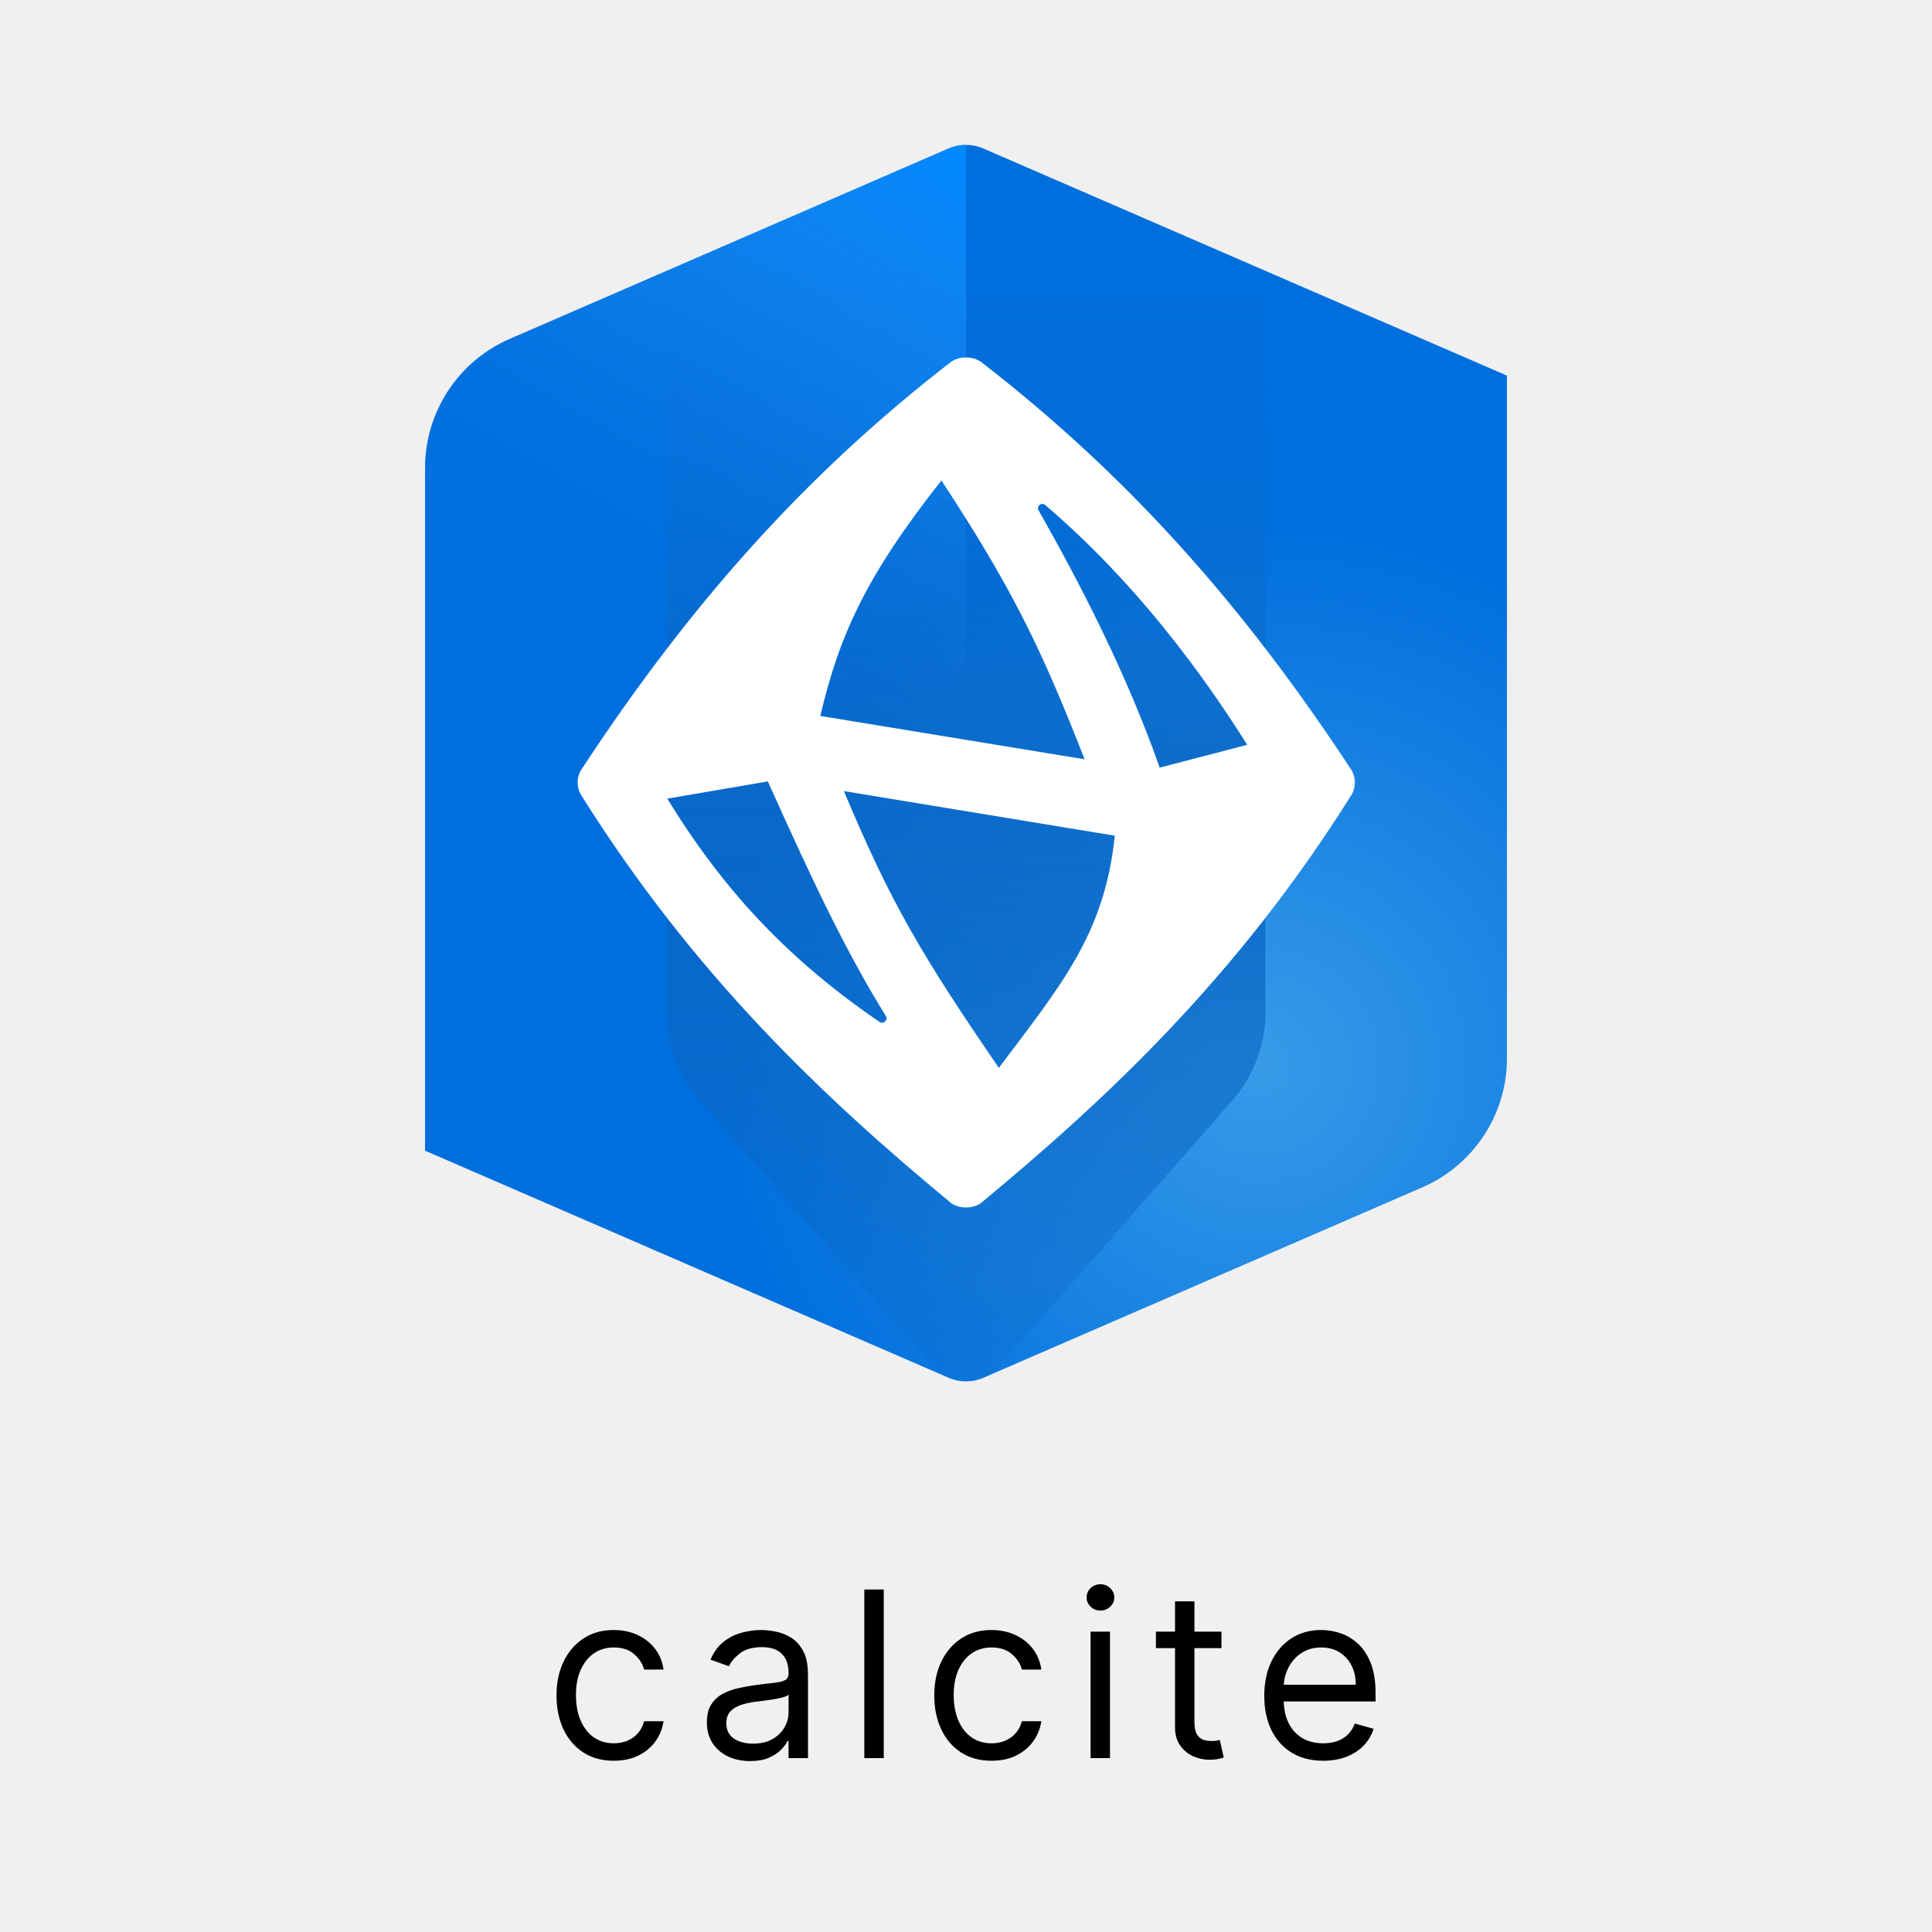
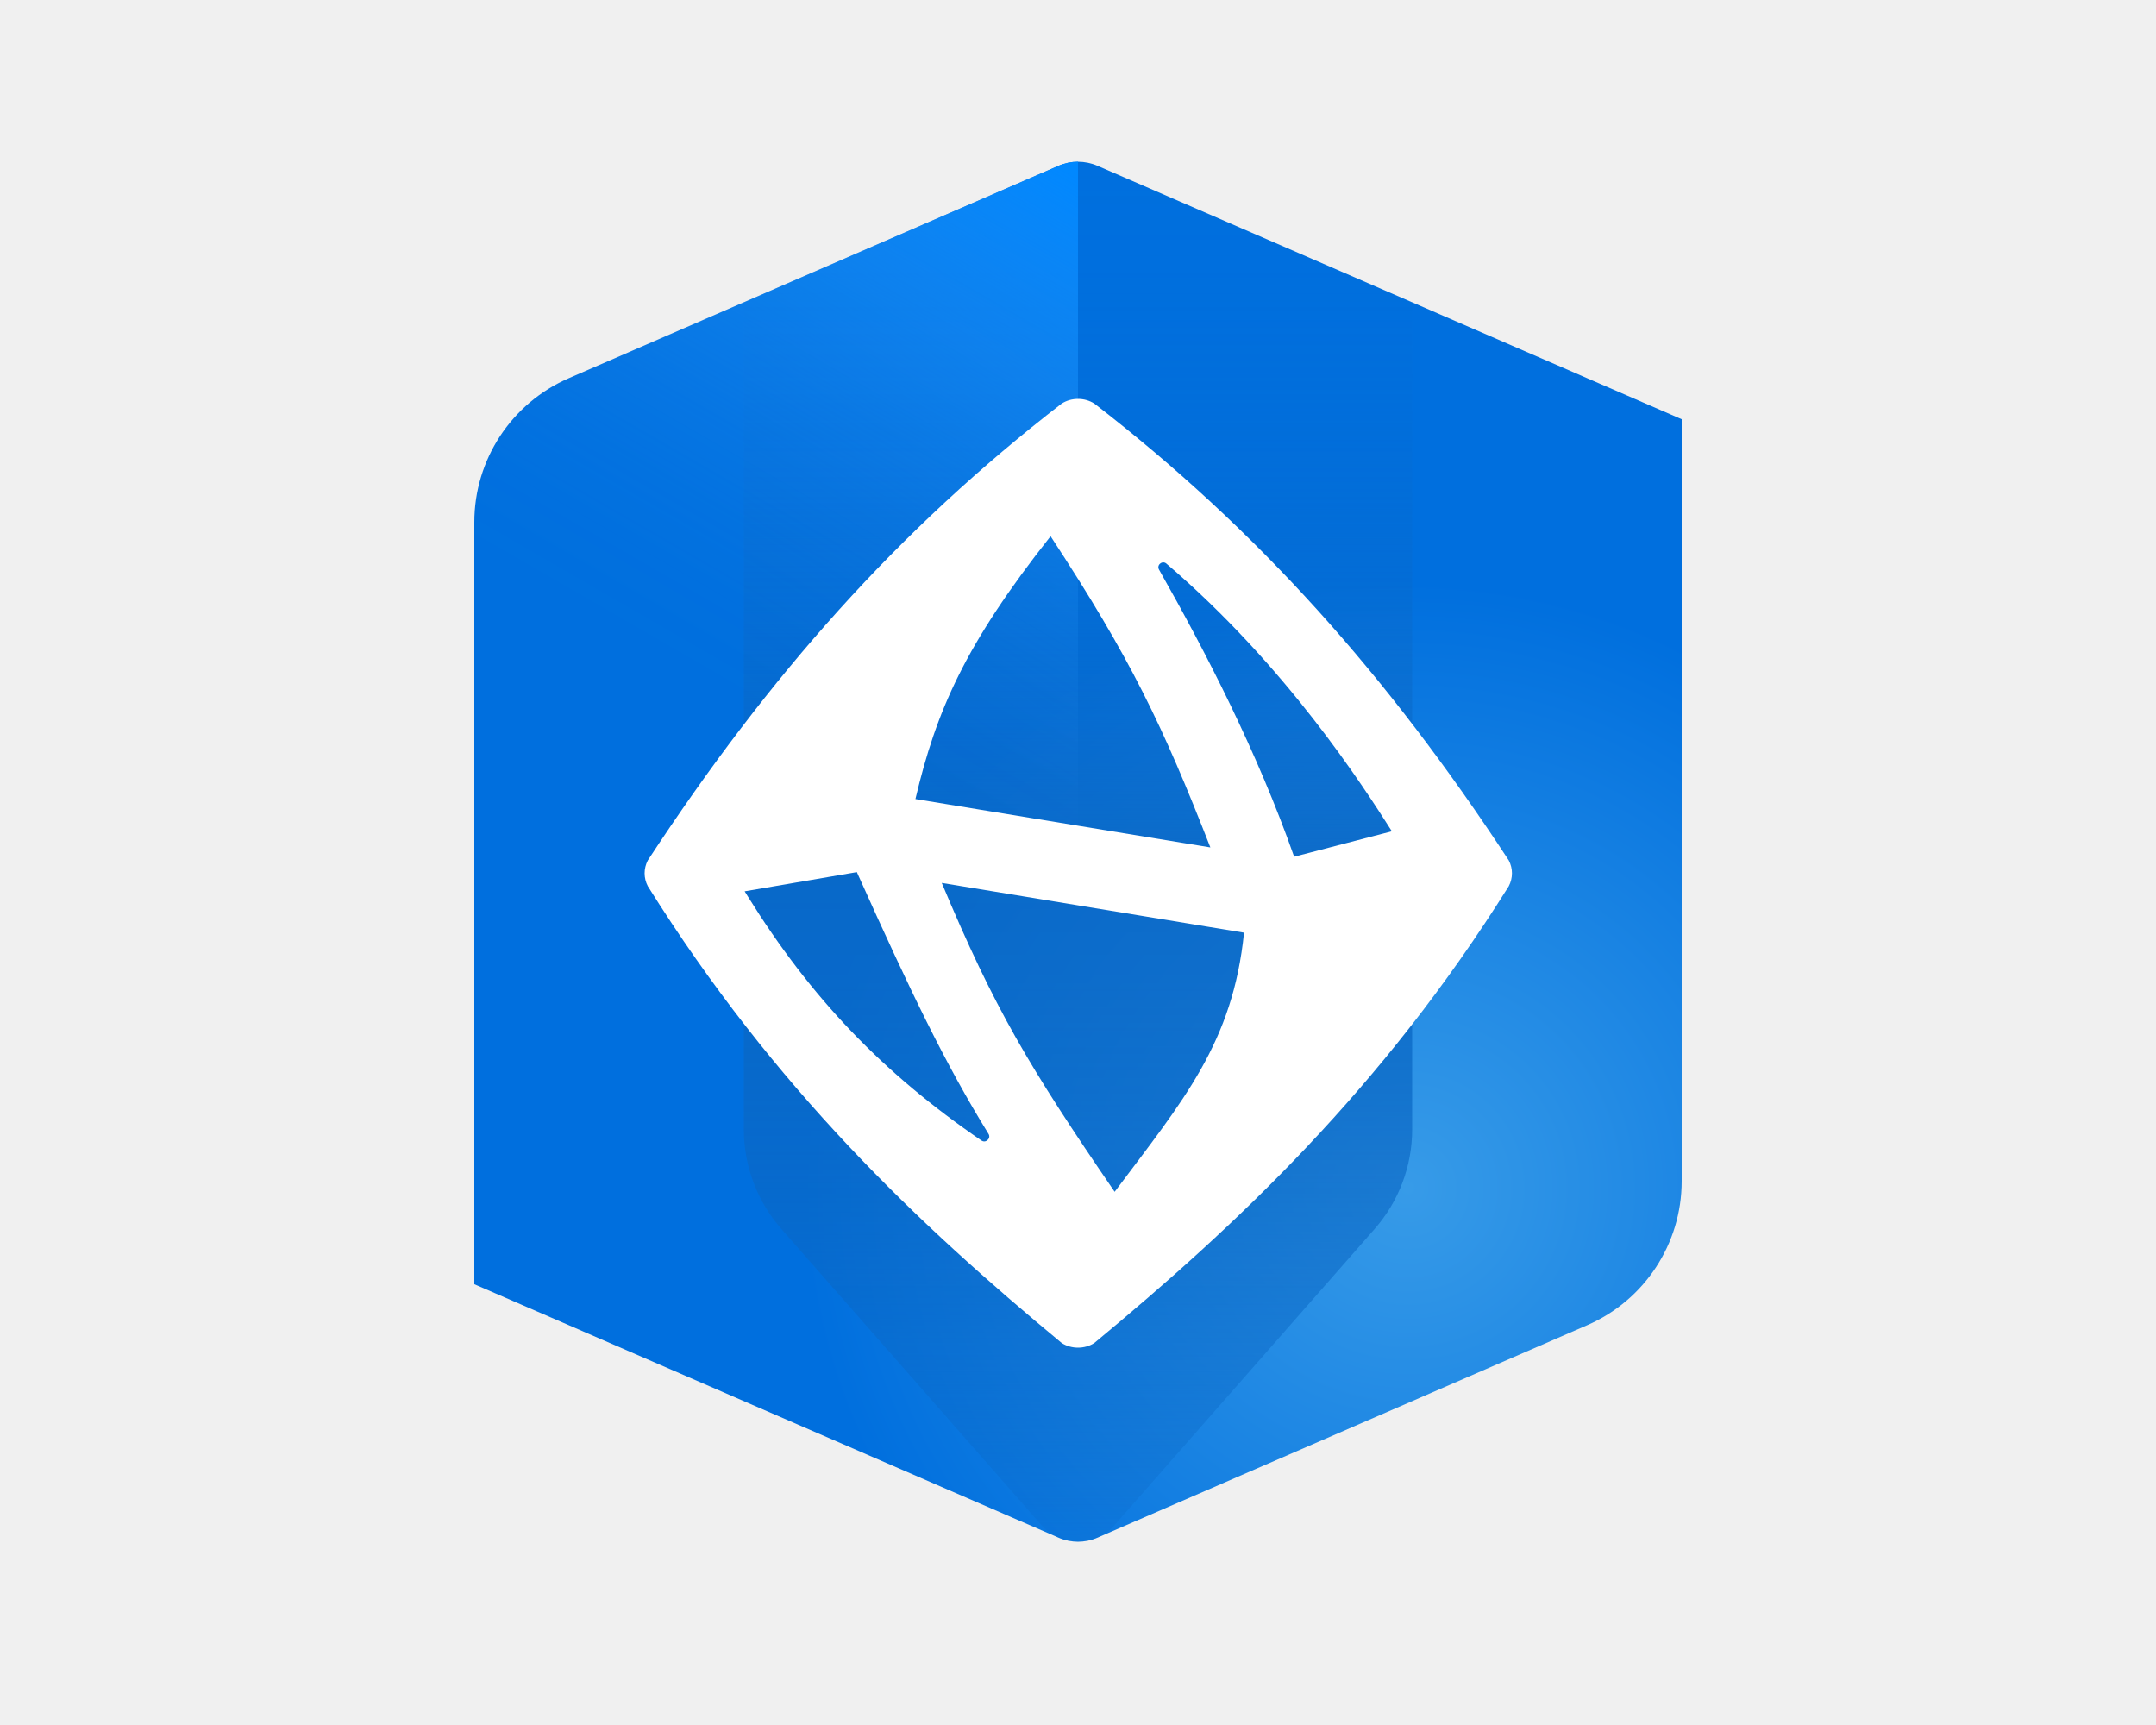
- <svg xmlns="http://www.w3.org/2000/svg" width="100" height="100" viewBox="0 0 100 100" fill="none">
+ <svg xmlns="http://www.w3.org/2000/svg" width="100" height="80" viewBox="0 0 100 80" fill="none">
  <g clip-path="url(#clip0_1348_3814)">
    <path d="M22 24.221V59.558L49.099 71.312C49.673 71.561 50.326 71.562 50.899 71.313L73.616 61.459C76.278 60.305 78 57.68 78 54.779V19.442L50.901 7.688C50.327 7.439 49.672 7.439 49.099 7.688L26.384 17.54C23.722 18.695 22 21.32 22 24.221Z" fill="url(#paint0_radial_1348_3814)" />
    <path d="M48.309 70.734C48.737 71.221 49.353 71.499 50 71.499C50.647 71.499 51.263 71.221 51.691 70.734L63.759 56.994C64.881 55.717 65.5 54.075 65.5 52.375V14.079L50.901 7.688C50.326 7.436 49.674 7.437 49.099 7.689L34.5 14.022V52.375C34.5 54.075 35.119 55.717 36.241 56.994L48.309 70.734Z" fill="url(#paint1_linear_1348_3814)" />
    <path d="M49.099 7.688L26.365 17.548C23.715 18.697 22 21.31 22 24.199V59.558L49.099 71.312C49.387 71.438 49.693 71.499 50 71.499V7.5C49.693 7.5 49.386 7.562 49.099 7.688Z" fill="url(#paint2_linear_1348_3814)" />
    <path d="M50.751 62.288C50.529 62.427 50.27 62.5 50 62.5C49.73 62.5 49.471 62.427 49.249 62.288C42.657 56.833 35.921 50.49 30.047 41.099C29.849 40.724 29.849 40.278 30.045 39.903C35.684 31.302 41.668 24.568 49.246 18.714C49.469 18.574 49.729 18.5 50 18.5C50.271 18.5 50.531 18.574 50.754 18.714C58.332 24.568 64.342 31.302 69.981 39.903C70.177 40.278 70.177 40.724 69.979 41.099C64.104 50.491 57.343 56.833 50.751 62.288ZM51.7 55.272C54.9 51.009 57.182 48.351 57.701 43.255L43.68 40.947C46.111 46.749 47.713 49.452 51.7 55.272ZM34.538 41.337L34.688 41.578C37.602 46.273 40.951 49.771 45.531 52.9C45.614 52.956 45.726 52.947 45.798 52.877L45.819 52.857C45.892 52.788 45.906 52.677 45.853 52.592C43.835 49.326 42.223 45.965 39.803 40.581L39.743 40.446L34.538 41.337ZM53.804 26.143C53.725 26.209 53.704 26.322 53.755 26.412C55.936 30.252 58.327 34.904 60.025 39.732L64.558 38.552C63.222 36.456 59.657 30.884 54.093 26.133C54.014 26.066 53.899 26.065 53.819 26.131L53.804 26.143ZM42.459 37.057L56.139 39.301C53.926 33.643 52.447 30.54 48.728 24.868C44.759 29.894 43.426 32.963 42.459 37.057Z" fill="white" />
  </g>
-   <path d="M31.771 91.136C31.158 91.136 30.629 90.992 30.186 90.702C29.743 90.412 29.402 90.013 29.163 89.504C28.925 88.996 28.805 88.415 28.805 87.761C28.805 87.097 28.927 86.51 29.172 86.001C29.419 85.49 29.763 85.091 30.203 84.804C30.646 84.514 31.163 84.369 31.754 84.369C32.214 84.369 32.629 84.454 32.998 84.625C33.368 84.796 33.67 85.034 33.906 85.341C34.142 85.648 34.288 86.006 34.345 86.415H33.339C33.263 86.117 33.092 85.852 32.828 85.622C32.567 85.389 32.214 85.273 31.771 85.273C31.379 85.273 31.035 85.375 30.74 85.579C30.447 85.781 30.219 86.067 30.054 86.436C29.892 86.803 29.811 87.233 29.811 87.727C29.811 88.233 29.89 88.673 30.05 89.048C30.212 89.423 30.439 89.715 30.731 89.922C31.027 90.129 31.373 90.233 31.771 90.233C32.032 90.233 32.27 90.188 32.483 90.097C32.696 90.006 32.876 89.875 33.024 89.704C33.172 89.534 33.277 89.329 33.339 89.091H34.345C34.288 89.477 34.148 89.825 33.923 90.135C33.702 90.442 33.408 90.686 33.041 90.868C32.677 91.047 32.254 91.136 31.771 91.136ZM38.821 91.153C38.407 91.153 38.03 91.075 37.692 90.919C37.354 90.76 37.086 90.531 36.887 90.233C36.688 89.932 36.588 89.568 36.588 89.142C36.588 88.767 36.662 88.463 36.81 88.23C36.958 87.994 37.155 87.81 37.402 87.676C37.65 87.543 37.922 87.443 38.221 87.378C38.522 87.31 38.824 87.256 39.128 87.216C39.526 87.165 39.848 87.126 40.096 87.101C40.346 87.072 40.527 87.026 40.641 86.96C40.757 86.895 40.816 86.781 40.816 86.619V86.585C40.816 86.165 40.701 85.838 40.471 85.605C40.243 85.372 39.898 85.256 39.435 85.256C38.955 85.256 38.578 85.361 38.306 85.571C38.033 85.781 37.841 86.006 37.73 86.244L36.776 85.903C36.946 85.506 37.174 85.196 37.458 84.974C37.745 84.75 38.057 84.594 38.395 84.506C38.736 84.415 39.071 84.369 39.401 84.369C39.611 84.369 39.853 84.395 40.125 84.446C40.401 84.494 40.666 84.595 40.922 84.749C41.181 84.902 41.395 85.133 41.566 85.443C41.736 85.753 41.821 86.168 41.821 86.688V91H40.816V90.114H40.764C40.696 90.256 40.583 90.408 40.424 90.57C40.264 90.731 40.053 90.869 39.789 90.983C39.525 91.097 39.202 91.153 38.821 91.153ZM38.975 90.25C39.373 90.25 39.708 90.172 39.98 90.016C40.256 89.859 40.463 89.658 40.603 89.41C40.745 89.163 40.816 88.903 40.816 88.631V87.71C40.773 87.761 40.679 87.808 40.534 87.851C40.392 87.891 40.228 87.926 40.04 87.957C39.855 87.986 39.675 88.011 39.499 88.034C39.326 88.054 39.185 88.071 39.077 88.085C38.816 88.119 38.571 88.175 38.344 88.251C38.12 88.325 37.938 88.438 37.799 88.588C37.662 88.736 37.594 88.938 37.594 89.193C37.594 89.543 37.723 89.807 37.982 89.986C38.243 90.162 38.574 90.25 38.975 90.25ZM45.743 82.273V91H44.737V82.273H45.743ZM51.324 91.136C50.71 91.136 50.182 90.992 49.739 90.702C49.295 90.412 48.954 90.013 48.716 89.504C48.477 88.996 48.358 88.415 48.358 87.761C48.358 87.097 48.48 86.51 48.724 86.001C48.971 85.49 49.315 85.091 49.755 84.804C50.199 84.514 50.716 84.369 51.307 84.369C51.767 84.369 52.182 84.454 52.551 84.625C52.92 84.796 53.223 85.034 53.459 85.341C53.694 85.648 53.841 86.006 53.898 86.415H52.892C52.815 86.117 52.645 85.852 52.38 85.622C52.119 85.389 51.767 85.273 51.324 85.273C50.932 85.273 50.588 85.375 50.292 85.579C50 85.781 49.771 86.067 49.606 86.436C49.444 86.803 49.364 87.233 49.364 87.727C49.364 88.233 49.443 88.673 49.602 89.048C49.764 89.423 49.991 89.715 50.284 89.922C50.579 90.129 50.926 90.233 51.324 90.233C51.585 90.233 51.822 90.188 52.035 90.097C52.248 90.006 52.429 89.875 52.577 89.704C52.724 89.534 52.829 89.329 52.892 89.091H53.898C53.841 89.477 53.7 89.825 53.476 90.135C53.254 90.442 52.96 90.686 52.594 90.868C52.23 91.047 51.807 91.136 51.324 91.136ZM56.448 91V84.454H57.453V91H56.448ZM56.959 83.364C56.763 83.364 56.594 83.297 56.452 83.163C56.313 83.03 56.243 82.869 56.243 82.682C56.243 82.494 56.313 82.334 56.452 82.2C56.594 82.067 56.763 82 56.959 82C57.155 82 57.323 82.067 57.462 82.2C57.604 82.334 57.675 82.494 57.675 82.682C57.675 82.869 57.604 83.03 57.462 83.163C57.323 83.297 57.155 83.364 56.959 83.364ZM63.222 84.454V85.307H59.83V84.454H63.222ZM60.819 82.886H61.824V89.125C61.824 89.409 61.865 89.622 61.948 89.764C62.033 89.903 62.141 89.997 62.272 90.046C62.405 90.091 62.546 90.114 62.694 90.114C62.804 90.114 62.895 90.108 62.966 90.097C63.037 90.082 63.094 90.071 63.137 90.062L63.341 90.966C63.273 90.992 63.178 91.017 63.056 91.043C62.934 91.071 62.779 91.085 62.591 91.085C62.307 91.085 62.029 91.024 61.756 90.902C61.486 90.78 61.262 90.594 61.083 90.344C60.907 90.094 60.819 89.778 60.819 89.398V82.886ZM68.489 91.136C67.858 91.136 67.314 90.997 66.857 90.719C66.402 90.438 66.051 90.046 65.804 89.543C65.56 89.037 65.438 88.449 65.438 87.778C65.438 87.108 65.56 86.517 65.804 86.006C66.051 85.492 66.395 85.091 66.835 84.804C67.278 84.514 67.796 84.369 68.386 84.369C68.727 84.369 69.064 84.426 69.396 84.54C69.729 84.653 70.031 84.838 70.304 85.094C70.577 85.347 70.794 85.682 70.956 86.099C71.118 86.517 71.199 87.031 71.199 87.642V88.068H66.153V87.199H70.176C70.176 86.829 70.102 86.5 69.955 86.21C69.81 85.921 69.602 85.692 69.332 85.524C69.066 85.356 68.75 85.273 68.386 85.273C67.986 85.273 67.639 85.372 67.347 85.571C67.057 85.767 66.834 86.023 66.678 86.338C66.521 86.653 66.443 86.992 66.443 87.352V87.932C66.443 88.426 66.528 88.845 66.699 89.189C66.872 89.53 67.112 89.79 67.419 89.969C67.726 90.145 68.082 90.233 68.489 90.233C68.753 90.233 68.992 90.196 69.205 90.122C69.421 90.046 69.607 89.932 69.763 89.781C69.919 89.628 70.04 89.438 70.125 89.21L71.097 89.483C70.994 89.812 70.823 90.102 70.581 90.352C70.34 90.599 70.041 90.793 69.686 90.932C69.331 91.068 68.932 91.136 68.489 91.136Z" fill="black" />
  <defs>
    <radialGradient id="paint0_radial_1348_3814" cx="0" cy="0" r="1" gradientUnits="userSpaceOnUse" gradientTransform="translate(65.2613 55.0526) scale(54.4722)">
      <stop stop-color="#379BE8" />
      <stop offset="0.515" stop-color="#006FDE" />
    </radialGradient>
    <linearGradient id="paint1_linear_1348_3814" x1="50" y1="7.5" x2="50" y2="71.499" gradientUnits="userSpaceOnUse">
      <stop offset="0.003" stop-color="#0A67C4" stop-opacity="0" />
      <stop offset="0.08" stop-color="#0A67C4" stop-opacity="0.021" />
      <stop offset="0.16" stop-color="#0A67C4" stop-opacity="0.085" />
      <stop offset="0.241" stop-color="#0A67C4" stop-opacity="0.191" />
      <stop offset="0.323" stop-color="#0A67C4" stop-opacity="0.339" />
      <stop offset="0.405" stop-color="#0A67C4" stop-opacity="0.53" />
      <stop offset="0.487" stop-color="#0A67C4" stop-opacity="0.76" />
      <stop offset="0.5" stop-color="#0A67C4" stop-opacity="0.8" />
      <stop offset="0.589" stop-color="#0A67C4" stop-opacity="0.779" />
      <stop offset="0.682" stop-color="#0A67C4" stop-opacity="0.715" />
      <stop offset="0.776" stop-color="#0A67C4" stop-opacity="0.609" />
      <stop offset="0.871" stop-color="#0A67C4" stop-opacity="0.461" />
      <stop offset="0.966" stop-color="#0A67C4" stop-opacity="0.273" />
      <stop offset="0.998" stop-color="#0A67C4" stop-opacity="0.2" />
    </linearGradient>
    <linearGradient id="paint2_linear_1348_3814" x1="56.551" y1="11.283" x2="27.009" y2="62.45" gradientUnits="userSpaceOnUse">
      <stop offset="0.004" stop-color="#0088FF" />
      <stop offset="0.059" stop-color="#0A8CFF" stop-opacity="0.797" />
      <stop offset="0.123" stop-color="#1591FF" stop-opacity="0.588" />
      <stop offset="0.188" stop-color="#1E96FF" stop-opacity="0.408" />
      <stop offset="0.253" stop-color="#2599FF" stop-opacity="0.261" />
      <stop offset="0.316" stop-color="#2B9CFF" stop-opacity="0.147" />
      <stop offset="0.38" stop-color="#2F9EFF" stop-opacity="0.065" />
      <stop offset="0.442" stop-color="#329FFF" stop-opacity="0.016" />
      <stop offset="0.501" stop-color="#33A0FF" stop-opacity="0" />
    </linearGradient>
    <clipPath id="clip0_1348_3814">
      <rect width="64" height="64" fill="white" transform="translate(18 7.5)" />
    </clipPath>
  </defs>
</svg>
